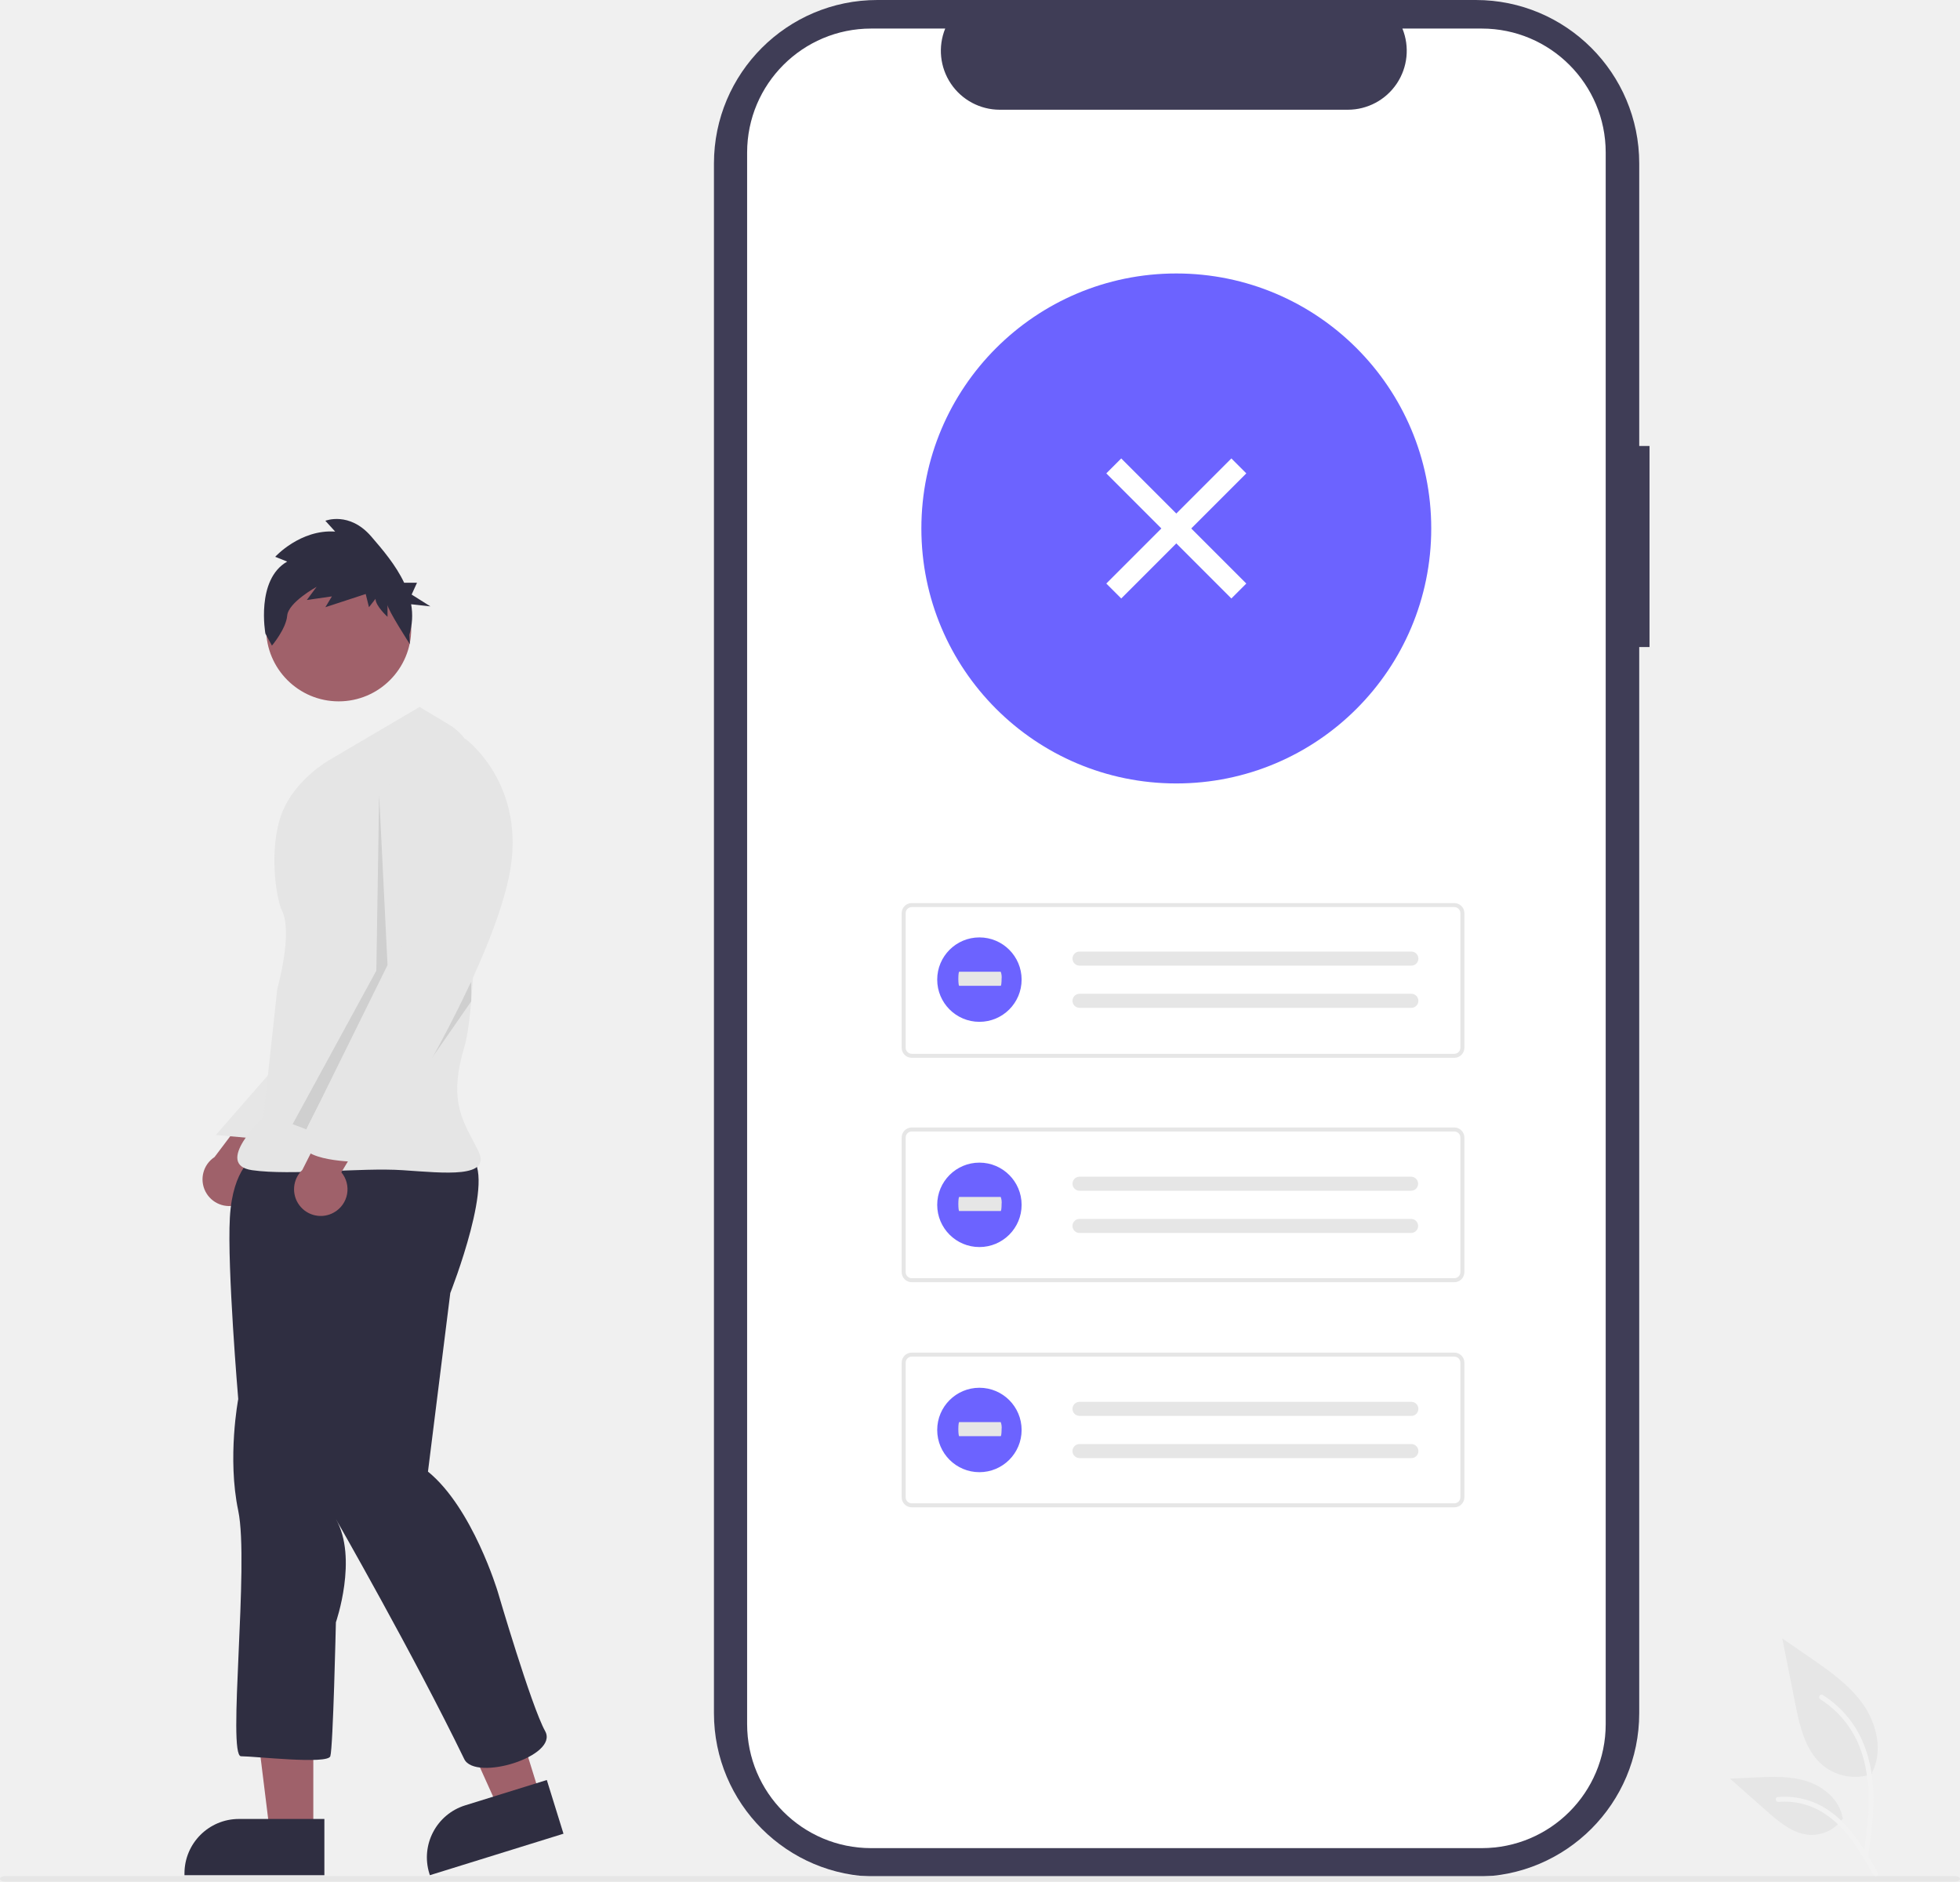
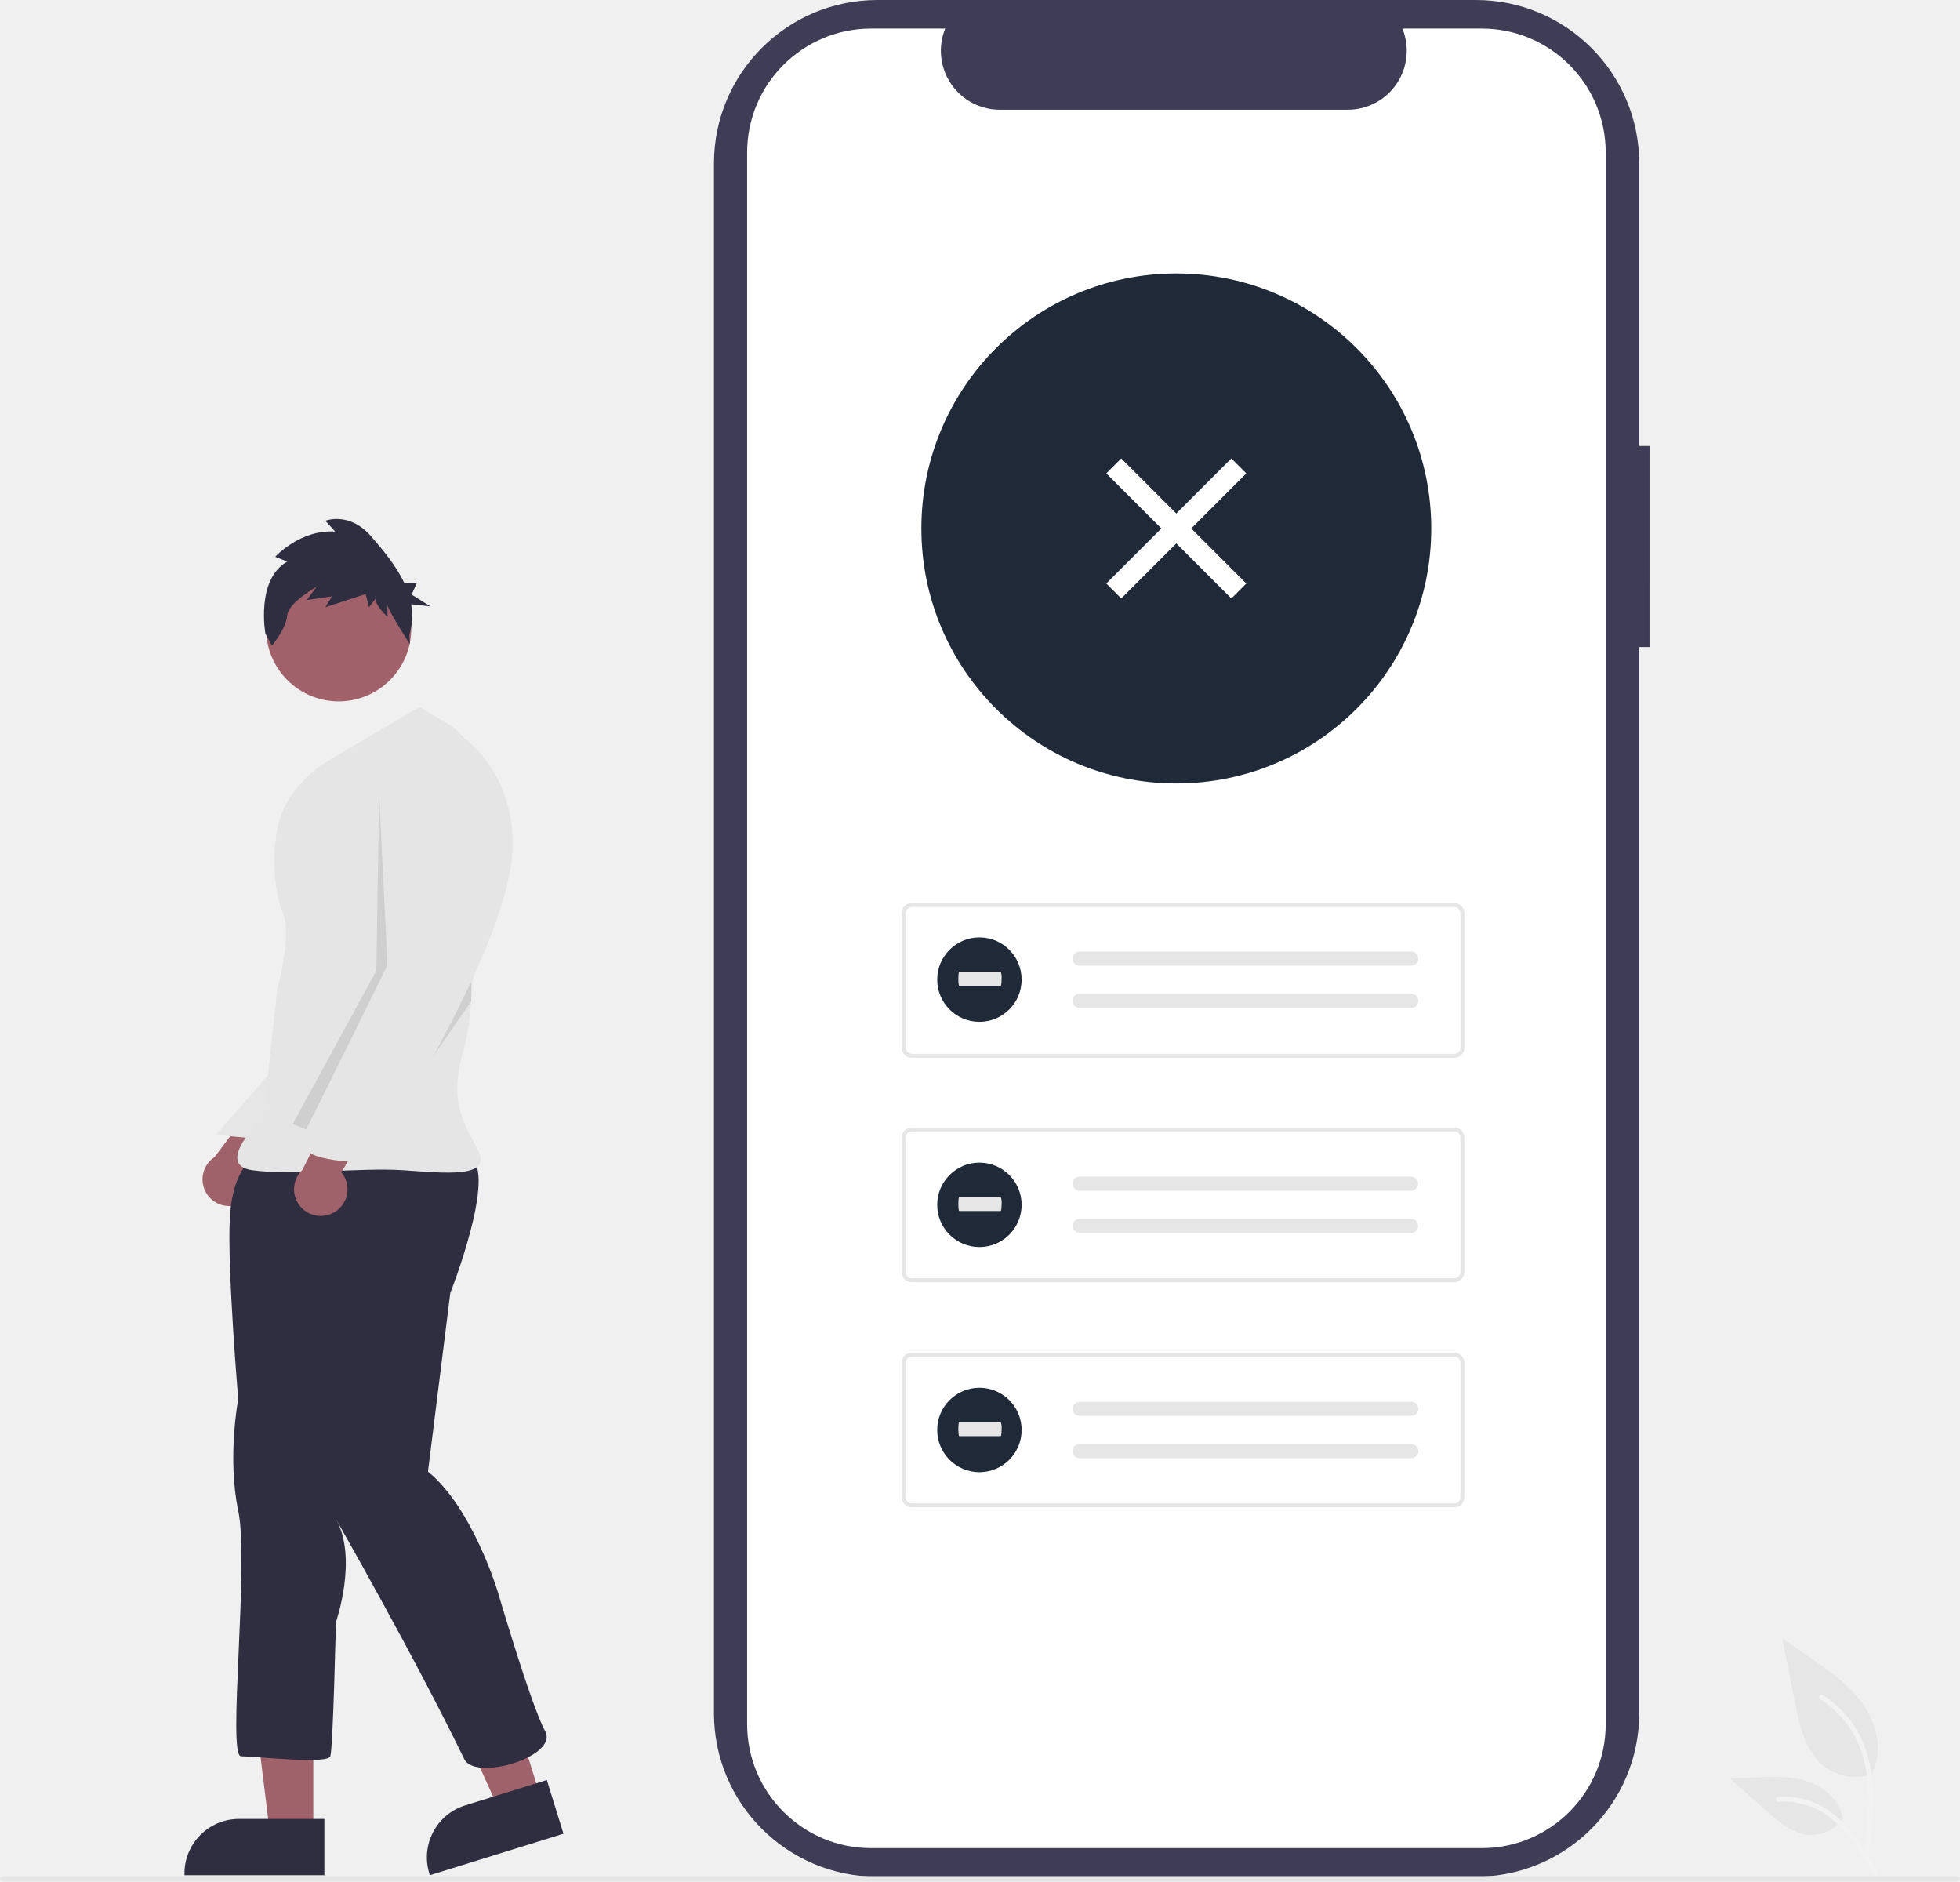
<svg xmlns="http://www.w3.org/2000/svg" data-name="Layer 1" width="742.417" height="712.573" viewBox="0 0 742.417 712.573">
-   <path id="aa38b2e7-2ea9-4025-adcf-83f87c0cfc4a-107" data-name="Path 968" d="M853.606,262.605h-3.9v-106.977a61.915,61.915,0,0,0-61.915-61.915h-226.65a61.915,61.915,0,0,0-61.916,61.914v586.884a61.915,61.915,0,0,0,61.915,61.915h226.648a61.915,61.915,0,0,0,61.915-61.915v-403.758h3.9Z" transform="translate(-228.7915 -93.71349)" fill="#3f3d56" />
-   <path id="f27259c2-0089-4137-bfd8-cb22dff914f1-108" data-name="Path 969" d="M837.006,151.481v595.175a46.959,46.959,0,0,1-46.942,46.952h-231.3a46.966,46.966,0,0,1-46.973-46.952v-595.175a46.965,46.965,0,0,1,46.971-46.951h28.058a22.329,22.329,0,0,0,20.656,30.74h131.868a22.329,22.329,0,0,0,20.656-30.74h30.055a46.959,46.959,0,0,1,46.951,46.942Z" transform="translate(-228.7915 -93.71349)" fill="#fff" />
-   <circle id="fc31cc31-f989-45cc-bd1e-521a0ee1871b" data-name="Ellipse 18" cx="445.565" cy="200.129" r="96.565" fill="#6c63ff" />
-   <path id="a573942c-3bf3-4c43-b474-689725a927f7-109" data-name="Path 39" d="M779.672,494.309h-205.537a3.81,3.81,0,0,1-3.806-3.806V439.519a3.811,3.811,0,0,1,3.806-3.806h205.537a3.811,3.811,0,0,1,3.806,3.806v50.985a3.811,3.811,0,0,1-3.806,3.806Zm-205.537-57.074a2.286,2.286,0,0,0-2.284,2.284v50.985a2.286,2.286,0,0,0,2.284,2.284h205.537a2.286,2.286,0,0,0,2.284-2.284v-50.985a2.286,2.286,0,0,0-2.284-2.284Z" transform="translate(-228.7915 -93.71349)" fill="#e6e6e6" />
-   <path id="fb5feb1e-1fe2-48fa-806d-0a2b51d12b49-110" data-name="Path 40" d="M637.699,454.074a2.664,2.664,0,0,0,0,5.329h125.605a2.665,2.665,0,0,0,.204-5.326q-.059-.002-.117-.002h-125.692Z" transform="translate(-228.7915 -93.71349)" fill="#e6e6e6" />
-   <path id="bcb9932f-0864-4b7e-b0ed-f7254bb9b8bf-111" data-name="Path 41" d="M637.699,470.058a2.664,2.664,0,0,0,0,5.329h125.605a2.665,2.665,0,0,0,.204-5.326q-.059-.002-.117-.002h-125.692Z" transform="translate(-228.7915 -93.71349)" fill="#e6e6e6" />
-   <path id="f88e2a8b-becc-4da9-bd36-af011daaaaf2-112" data-name="Path 42" d="M779.672,579.289h-205.537a3.81,3.81,0,0,1-3.806-3.806V524.499a3.811,3.811,0,0,1,3.806-3.806h205.537a3.811,3.811,0,0,1,3.806,3.806v50.985A3.811,3.811,0,0,1,779.672,579.289Zm-205.537-57.074a2.286,2.286,0,0,0-2.284,2.284v50.985a2.286,2.286,0,0,0,2.284,2.284h205.537a2.286,2.286,0,0,0,2.284-2.284v-50.985a2.286,2.286,0,0,0-2.284-2.284Z" transform="translate(-228.7915 -93.71349)" fill="#e6e6e6" />
-   <path id="e192d34f-2ccc-4f79-b47a-46430e4d87f6-113" data-name="Path 43" d="M637.699,539.33a2.664,2.664,0,0,0,0,5.329h125.605a2.665,2.665,0,0,0,.087-5.328h-125.692Z" transform="translate(-228.7915 -93.71349)" fill="#e6e6e6" />
-   <path id="b230677c-48cc-4ee6-87d6-a753204ffe47-114" data-name="Path 44" d="M637.699,555.318a2.664,2.664,0,0,0,0,5.329h125.605a2.665,2.665,0,0,0,.087-5.328h-125.692Z" transform="translate(-228.7915 -93.71349)" fill="#e6e6e6" />
-   <path id="b88a2a79-0ae3-4fd9-9894-02e0db9a2271-115" data-name="Path 39-2" d="M779.672,664.547h-205.537a3.81,3.81,0,0,1-3.806-3.806V609.758a3.811,3.811,0,0,1,3.806-3.806h205.537a3.811,3.811,0,0,1,3.806,3.806v50.985a3.811,3.811,0,0,1-3.806,3.806Zm-205.537-57.074a2.286,2.286,0,0,0-2.284,2.284v50.985a2.286,2.286,0,0,0,2.284,2.284h205.537a2.286,2.286,0,0,0,2.284-2.284v-50.985a2.286,2.286,0,0,0-2.284-2.284Z" transform="translate(-228.7915 -93.71349)" fill="#e6e6e6" />
-   <path id="aa2394a9-8b56-4a12-a2cd-a583e6ea12eb-116" data-name="Path 40-2" d="M637.699,624.591a2.664,2.664,0,1,0,0,5.329h125.605a2.665,2.665,0,0,0,.204-5.326q-.059-.002-.117-.002h-125.692Z" transform="translate(-228.7915 -93.71349)" fill="#e6e6e6" />
-   <path id="bc352cb2-8959-4b51-bd18-df6817a9a47e-117" data-name="Path 41-2" d="M637.699,640.578a2.664,2.664,0,0,0,0,5.329h125.605a2.665,2.665,0,0,0,.204-5.326q-.059-.002-.117-.002h-125.692Z" transform="translate(-228.7915 -93.71349)" fill="#e6e6e6" />
-   <path id="b30ee82f-5b3a-4aa4-9db7-ead828191937-118" data-name="Path 970" d="M969.27,806.287h-738.541c-1.071,0-1.938-.468-1.938-1.045s.868-1.045,1.938-1.045H969.271c1.07,0,1.938.468,1.938,1.045S970.341,806.287,969.27,806.287Z" transform="translate(-228.7915 -93.71349)" fill="#e6e6e6" />
+   <path id="aa38b2e7-2ea9-4025-adcf-83f87c0cfc4a-133" data-name="Path 968" d="M853.606,262.605h-3.9v-106.977a61.915,61.915,0,0,0-61.915-61.915h-226.65a61.915,61.915,0,0,0-61.916,61.914v586.884a61.915,61.915,0,0,0,61.915,61.915h226.648a61.915,61.915,0,0,0,61.915-61.915v-403.758h3.9Z" transform="translate(-228.7915 -93.71349)" fill="#3f3d56" />
+   <path id="f27259c2-0089-4137-bfd8-cb22dff914f1-134" data-name="Path 969" d="M837.006,151.481v595.175a46.959,46.959,0,0,1-46.942,46.952h-231.3a46.966,46.966,0,0,1-46.973-46.952v-595.175a46.965,46.965,0,0,1,46.971-46.951h28.058a22.329,22.329,0,0,0,20.656,30.74h131.868a22.329,22.329,0,0,0,20.656-30.74h30.055a46.959,46.959,0,0,1,46.951,46.942Z" transform="translate(-228.7915 -93.71349)" fill="#fff" />
+   <circle id="fc31cc31-f989-45cc-bd1e-521a0ee1871b" data-name="Ellipse 18" cx="445.565" cy="200.129" r="96.565" fill="#1f2937" />
+   <path id="a573942c-3bf3-4c43-b474-689725a927f7-135" data-name="Path 39" d="M779.672,494.309h-205.537a3.81,3.81,0,0,1-3.806-3.806V439.519a3.811,3.811,0,0,1,3.806-3.806h205.537a3.811,3.811,0,0,1,3.806,3.806v50.985a3.811,3.811,0,0,1-3.806,3.806Zm-205.537-57.074a2.286,2.286,0,0,0-2.284,2.284v50.985a2.286,2.286,0,0,0,2.284,2.284h205.537a2.286,2.286,0,0,0,2.284-2.284v-50.985a2.286,2.286,0,0,0-2.284-2.284Z" transform="translate(-228.7915 -93.71349)" fill="#e6e6e6" />
+   <path id="fb5feb1e-1fe2-48fa-806d-0a2b51d12b49-136" data-name="Path 40" d="M637.699,454.074a2.664,2.664,0,0,0,0,5.329h125.605a2.665,2.665,0,0,0,.204-5.326q-.059-.002-.117-.002h-125.692Z" transform="translate(-228.7915 -93.71349)" fill="#e6e6e6" />
+   <path id="bcb9932f-0864-4b7e-b0ed-f7254bb9b8bf-137" data-name="Path 41" d="M637.699,470.058a2.664,2.664,0,0,0,0,5.329h125.605a2.665,2.665,0,0,0,.204-5.326q-.059-.002-.117-.002h-125.692Z" transform="translate(-228.7915 -93.71349)" fill="#e6e6e6" />
+   <path id="f88e2a8b-becc-4da9-bd36-af011daaaaf2-138" data-name="Path 42" d="M779.672,579.289h-205.537a3.81,3.81,0,0,1-3.806-3.806V524.499a3.811,3.811,0,0,1,3.806-3.806h205.537a3.811,3.811,0,0,1,3.806,3.806v50.985A3.811,3.811,0,0,1,779.672,579.289Zm-205.537-57.074a2.286,2.286,0,0,0-2.284,2.284v50.985a2.286,2.286,0,0,0,2.284,2.284h205.537a2.286,2.286,0,0,0,2.284-2.284v-50.985a2.286,2.286,0,0,0-2.284-2.284Z" transform="translate(-228.7915 -93.71349)" fill="#e6e6e6" />
+   <path id="e192d34f-2ccc-4f79-b47a-46430e4d87f6-139" data-name="Path 43" d="M637.699,539.33a2.664,2.664,0,0,0,0,5.329h125.605a2.665,2.665,0,0,0,.087-5.328h-125.692Z" transform="translate(-228.7915 -93.71349)" fill="#e6e6e6" />
+   <path id="b230677c-48cc-4ee6-87d6-a753204ffe47-140" data-name="Path 44" d="M637.699,555.318a2.664,2.664,0,0,0,0,5.329h125.605a2.665,2.665,0,0,0,.087-5.328h-125.692Z" transform="translate(-228.7915 -93.71349)" fill="#e6e6e6" />
+   <path id="b88a2a79-0ae3-4fd9-9894-02e0db9a2271-141" data-name="Path 39-2" d="M779.672,664.547h-205.537a3.81,3.81,0,0,1-3.806-3.806V609.758a3.811,3.811,0,0,1,3.806-3.806h205.537a3.811,3.811,0,0,1,3.806,3.806v50.985a3.811,3.811,0,0,1-3.806,3.806Zm-205.537-57.074a2.286,2.286,0,0,0-2.284,2.284v50.985a2.286,2.286,0,0,0,2.284,2.284h205.537a2.286,2.286,0,0,0,2.284-2.284v-50.985a2.286,2.286,0,0,0-2.284-2.284Z" transform="translate(-228.7915 -93.71349)" fill="#e6e6e6" />
+   <path id="aa2394a9-8b56-4a12-a2cd-a583e6ea12eb-142" data-name="Path 40-2" d="M637.699,624.591a2.664,2.664,0,1,0,0,5.329h125.605a2.665,2.665,0,0,0,.204-5.326q-.059-.002-.117-.002h-125.692Z" transform="translate(-228.7915 -93.71349)" fill="#e6e6e6" />
+   <path id="bc352cb2-8959-4b51-bd18-df6817a9a47e-143" data-name="Path 41-2" d="M637.699,640.578a2.664,2.664,0,0,0,0,5.329h125.605a2.665,2.665,0,0,0,.204-5.326q-.059-.002-.117-.002h-125.692Z" transform="translate(-228.7915 -93.71349)" fill="#e6e6e6" />
+   <path id="b30ee82f-5b3a-4aa4-9db7-ead828191937-144" data-name="Path 970" d="M969.27,806.287h-738.541c-1.071,0-1.938-.468-1.938-1.045s.868-1.045,1.938-1.045H969.271c1.07,0,1.938.468,1.938,1.045S970.341,806.287,969.27,806.287Z" transform="translate(-228.7915 -93.71349)" fill="#e6e6e6" />
  <g id="f24cf2fd-107c-4150-a0f1-6f6b12d88bf3" data-name="Group 58">
-     <path id="a2b576eb-bb95-4480-aa60-cd8aa023fe61-119" data-name="Path 438" d="M937.992,765.522a19.474,19.474,0,0,1-18.806-3.313c-6.587-5.528-8.652-14.636-10.332-23.07l-4.97-24.945,10.405,7.165c7.483,5.152,15.134,10.47,20.316,17.933s7.443,17.651,3.28,25.726" transform="translate(-228.7915 -93.71349)" fill="#e6e6e6" />
-     <path id="fe1c5433-44e0-47a6-8430-329cbd7c4dea-120" data-name="Path 439" d="M936.385,797.459c1.31-9.542,2.657-19.206,1.738-28.849-.816-8.565-3.429-16.93-8.749-23.789a39.574,39.574,0,0,0-10.153-9.2c-1.015-.641-1.95.968-.939,1.606a37.622,37.622,0,0,1,14.881,17.956c3.24,8.241,3.76,17.224,3.2,25.977-.338,5.294-1.053,10.553-1.774,15.805a.964.964,0,0,0,.65,1.144.936.936,0,0,0,1.144-.65Z" transform="translate(-228.7915 -93.71349)" fill="#f2f2f2" />
-     <path id="f0043cfc-c9b9-4981-8afd-8c13c1b6f93f-121" data-name="Path 442" d="M926.958,782.148a14.336,14.336,0,0,1-12.491,6.447c-6.323-.3-11.595-4.713-16.34-8.9l-14.035-12.395,9.289-.444c6.68-.32,13.533-.618,19.9,1.442s12.231,7.018,13.394,13.6" transform="translate(-228.7915 -93.71349)" fill="#e6e6e6" />
-     <path id="b883c521-5e9e-4a38-b47c-4f8b0cd8c6cd-122" data-name="Path 443" d="M940.086,802.943c-6.3-11.156-13.618-23.555-26.685-27.518a29.779,29.779,0,0,0-11.224-1.159c-1.192.1-.894,1.94.3,1.837a27.665,27.665,0,0,1,17.912,4.739c5.051,3.438,8.983,8.217,12.311,13.286,2.039,3.1,3.865,6.341,5.691,9.573C938.971,804.733,940.677,803.988,940.086,802.943Z" transform="translate(-228.7915 -93.71349)" fill="#f2f2f2" />
+     <path id="a2b576eb-bb95-4480-aa60-cd8aa023fe61-145" data-name="Path 438" d="M937.992,765.522a19.474,19.474,0,0,1-18.806-3.313c-6.587-5.528-8.652-14.636-10.332-23.07l-4.97-24.945,10.405,7.165c7.483,5.152,15.134,10.47,20.316,17.933s7.443,17.651,3.28,25.726" transform="translate(-228.7915 -93.71349)" fill="#e6e6e6" />
+     <path id="fe1c5433-44e0-47a6-8430-329cbd7c4dea-146" data-name="Path 439" d="M936.385,797.459c1.31-9.542,2.657-19.206,1.738-28.849-.816-8.565-3.429-16.93-8.749-23.789a39.574,39.574,0,0,0-10.153-9.2c-1.015-.641-1.95.968-.939,1.606a37.622,37.622,0,0,1,14.881,17.956c3.24,8.241,3.76,17.224,3.2,25.977-.338,5.294-1.053,10.553-1.774,15.805a.964.964,0,0,0,.65,1.144.936.936,0,0,0,1.144-.65Z" transform="translate(-228.7915 -93.71349)" fill="#f2f2f2" />
+     <path id="f0043cfc-c9b9-4981-8afd-8c13c1b6f93f-147" data-name="Path 442" d="M926.958,782.148a14.336,14.336,0,0,1-12.491,6.447c-6.323-.3-11.595-4.713-16.34-8.9l-14.035-12.395,9.289-.444c6.68-.32,13.533-.618,19.9,1.442s12.231,7.018,13.394,13.6" transform="translate(-228.7915 -93.71349)" fill="#e6e6e6" />
+     <path id="b883c521-5e9e-4a38-b47c-4f8b0cd8c6cd-148" data-name="Path 443" d="M940.086,802.943c-6.3-11.156-13.618-23.555-26.685-27.518a29.779,29.779,0,0,0-11.224-1.159c-1.192.1-.894,1.94.3,1.837a27.665,27.665,0,0,1,17.912,4.739c5.051,3.438,8.983,8.217,12.311,13.286,2.039,3.1,3.865,6.341,5.691,9.573C938.971,804.733,940.677,803.988,940.086,802.943Z" transform="translate(-228.7915 -93.71349)" fill="#f2f2f2" />
  </g>
  <g id="b241f6a5-c54d-499c-8ecd-4235a19d143f" data-name="Group 59">
-     <circle id="bfaee8a8-2192-45bf-83cb-a2f223d41a02" data-name="Ellipse 5" cx="370.986" cy="370.985" r="15.986" fill="#6c63ff" />
-     <path id="ae47602b-fb54-4e88-955d-49b260f35f7f-123" data-name="Path 40-3" d="M592.124,461.712c-.184,0-.333,1.193-.333,2.664s.149,2.665.333,2.665h15.719c.184.024.336-1.149.339-2.62a5.943,5.943,0,0,0-.328-2.708h-15.73Z" transform="translate(-228.7915 -93.71349)" fill="#e6e6e6" />
+     <circle id="bfaee8a8-2192-45bf-83cb-a2f223d41a02" data-name="Ellipse 5" cx="370.986" cy="370.985" r="15.986" fill="#1f2937" />
+     <path id="ae47602b-fb54-4e88-955d-49b260f35f7f-149" data-name="Path 40-3" d="M592.124,461.712c-.184,0-.333,1.193-.333,2.664s.149,2.665.333,2.665h15.719c.184.024.336-1.149.339-2.62a5.943,5.943,0,0,0-.328-2.708h-15.73Z" transform="translate(-228.7915 -93.71349)" fill="#e6e6e6" />
  </g>
  <g id="a1e1e52b-75f8-4aa9-8279-faf451e6aae1" data-name="Group 60">
-     <circle id="fa3a3ce2-c232-40ee-81b4-25b83d5b931c" data-name="Ellipse 5-2" cx="370.986" cy="456.278" r="15.986" fill="#6c63ff" />
-     <path id="aaaffa69-7c16-47ec-b12d-87139789d2df-124" data-name="Path 40-4" d="M592.124,547.005c-.184,0-.333,1.193-.333,2.664s.149,2.665.333,2.665h15.719c.184.024.336-1.149.339-2.62a5.943,5.943,0,0,0-.328-2.708h-15.73Z" transform="translate(-228.7915 -93.71349)" fill="#e6e6e6" />
+     <circle id="fa3a3ce2-c232-40ee-81b4-25b83d5b931c" data-name="Ellipse 5-2" cx="370.986" cy="456.278" r="15.986" fill="#1f2937" />
+     <path id="aaaffa69-7c16-47ec-b12d-87139789d2df-150" data-name="Path 40-4" d="M592.124,547.005c-.184,0-.333,1.193-.333,2.664s.149,2.665.333,2.665h15.719c.184.024.336-1.149.339-2.62a5.943,5.943,0,0,0-.328-2.708h-15.73Z" transform="translate(-228.7915 -93.71349)" fill="#e6e6e6" />
  </g>
  <g id="fd2b54c2-3dec-4fb6-9f72-e6c667a136b8" data-name="Group 61">
-     <circle id="abc19202-5605-459b-9c25-b430addb8839" data-name="Ellipse 5-3" cx="370.986" cy="541.536" r="15.986" fill="#6c63ff" />
-     <path id="f69fbb38-8754-494b-94fa-96f6df4fd0e7-125" data-name="Path 40-5" d="M592.124,632.263c-.184,0-.333,1.193-.333,2.664s.149,2.665.333,2.665h15.719c.184.024.336-1.149.339-2.62a5.943,5.943,0,0,0-.328-2.708h-15.73Z" transform="translate(-228.7915 -93.71349)" fill="#e6e6e6" />
+     <circle id="abc19202-5605-459b-9c25-b430addb8839" data-name="Ellipse 5-3" cx="370.986" cy="541.536" r="15.986" fill="#1f2937" />
+     <path id="f69fbb38-8754-494b-94fa-96f6df4fd0e7-151" data-name="Path 40-5" d="M592.124,632.263c-.184,0-.333,1.193-.333,2.664s.149,2.665.333,2.665h15.719c.184.024.336-1.149.339-2.62a5.943,5.943,0,0,0-.328-2.708h-15.73Z" transform="translate(-228.7915 -93.71349)" fill="#e6e6e6" />
  </g>
  <rect x="670.356" y="260.342" width="8" height="67" transform="translate(-239.0551 469.193) rotate(-45)" fill="#fff" />
  <rect x="670.356" y="260.342" width="8" height="67" transform="translate(176.501 -484.491) rotate(45)" fill="#fff" />
  <path d="M319.051,549.848a10.056,10.056,0,0,0,5.388-14.447l23.565-26.864-18.395-2.538-19.558,25.899a10.11,10.11,0,0,0,9,17.95Z" transform="translate(-228.7915 -93.71349)" fill="#9f616a" />
  <polygon points="118.679 694.215 102.244 694.214 94.425 630.82 118.682 630.821 118.679 694.215" fill="#9f616a" />
  <path d="M351.662,803.86l-52.995-.002v-.67a20.628,20.628,0,0,1,20.627-20.627h.001l32.367.001Z" transform="translate(-228.7915 -93.71349)" fill="#2f2e41" />
  <polygon points="204.713 680.461 189.017 685.334 162.751 627.11 185.917 619.918 204.713 680.461" fill="#9f616a" />
  <path d="M442.232,788.147,391.621,803.86l-.199-.64a20.628,20.628,0,0,1,13.582-25.816l.001-0,30.912-9.597Z" transform="translate(-228.7915 -93.71349)" fill="#2f2e41" />
-   <path id="ae9bdfa9-f7e0-4b2f-8168-ca8868d01318-126" data-name="Path 973" d="M334.884,495.656l-24.341,27.877,19.056,1.715Z" transform="translate(-228.7915 -93.71349)" fill="#e6e6e6" />
-   <path id="b88343d2-9c47-4183-8a8a-427a73d8d9be-127" data-name="Path 975" d="M325.373,531.589s-8.455,4.227-9.512,23.251,3.171,68.7,3.171,68.7-4.227,22.194,0,42.274-4.227,93,1.057,93,32.762,3.171,33.819,0,2.114-50.729,2.114-50.729,8.455-24.308,0-39.1c0,0,29.521,51.548,48.615,90.889,4.179,8.61,35.933-1.057,30.649-10.569s-17.966-52.843-17.966-52.843-9.512-31.706-26.421-45.445l8.455-67.639s17.967-45.445,7.4-51.786S325.373,531.589,325.373,531.589Z" transform="translate(-228.7915 -93.71349)" fill="#2f2e41" />
+   <path id="ae9bdfa9-f7e0-4b2f-8168-ca8868d01318-152" data-name="Path 973" d="M334.884,495.656l-24.341,27.877,19.056,1.715Z" transform="translate(-228.7915 -93.71349)" fill="#e6e6e6" />
+   <path id="b88343d2-9c47-4183-8a8a-427a73d8d9be-153" data-name="Path 975" d="M325.373,531.589s-8.455,4.227-9.512,23.251,3.171,68.7,3.171,68.7-4.227,22.194,0,42.274-4.227,93,1.057,93,32.762,3.171,33.819,0,2.114-50.729,2.114-50.729,8.455-24.308,0-39.1c0,0,29.521,51.548,48.615,90.889,4.179,8.61,35.933-1.057,30.649-10.569s-17.966-52.843-17.966-52.843-9.512-31.706-26.421-45.445l8.455-67.639s17.967-45.445,7.4-51.786S325.373,531.589,325.373,531.589Z" transform="translate(-228.7915 -93.71349)" fill="#2f2e41" />
  <circle id="fdc24b21-a9e1-47f2-b2e4-7458730b7c21" data-name="Ellipse 182" cx="128.287" cy="238.129" r="27.478" fill="#a0616a" />
-   <path id="ac268c91-41f4-49c7-bce6-773e5eb69fa2-128" data-name="Path 976" d="M387.727,361.434l-34.16,20.08s-13.08,7.366-17.966,20.08c-5.208,13.55-2.181,32.628,0,36.99,4.227,8.455-1.773,29.592-1.773,29.592l-5.284,48.615s-19.023,17.966-4.227,20.08,41.217-1.057,57.07,0,33.819,3.171,28.535-7.4-11.625-17.967-5.284-39.1c4.962-16.54,4.747-78.383,4.419-104.5a21.025,21.025,0,0,0-10.211-17.767Z" transform="translate(-228.7915 -93.71349)" fill="#e5e5e5" />
-   <path id="aebed2c8-94ca-417e-8b11-27e17cbf3024-129" data-name="Path 980" d="M372.407,394.726l3.17,64.468-30.726,62.223-5.211-1.983,31.706-58.127Z" transform="translate(-228.7915 -93.71349)" opacity="0.1" style="isolation:isolate" />
-   <path id="e13ea0c4-bc86-4025-9528-1665a42d3372-130" data-name="Path 982" d="M407.279,472.932v-7.4l-35.929,59.186Z" transform="translate(-228.7915 -93.71349)" opacity="0.1" style="isolation:isolate" />
-   <path id="eb3190ba-6b3f-4b2b-91d1-1543e580b413-131" data-name="Path 983" d="M337.576,306.387l-4.539-1.816s9.5-10.457,22.713-9.548l-3.717-4.092s9.085-3.637,17.345,5.91c4.342,5.019,9.365,10.919,12.5,17.564h4.865l-2.03,4.471,7.106,4.471-7.294-.8a24.739,24.739,0,0,1-.69,11.579l.2,3.534s-8.459-13.089-8.459-14.905v4.547s-4.543-4.092-4.543-6.82l-2.478,3.183-1.239-5-15.28,5,2.476-4.094-9.5,1.364,3.717-5s-10.737,5.91-11.15,10.912-5.781,11.366-5.781,11.366l-2.478-4.547S325.604,313.207,337.576,306.387Z" transform="translate(-228.7915 -93.71349)" fill="#2f2e41" />
+   <path id="ac268c91-41f4-49c7-bce6-773e5eb69fa2-154" data-name="Path 976" d="M387.727,361.434l-34.16,20.08s-13.08,7.366-17.966,20.08c-5.208,13.55-2.181,32.628,0,36.99,4.227,8.455-1.773,29.592-1.773,29.592l-5.284,48.615s-19.023,17.966-4.227,20.08,41.217-1.057,57.07,0,33.819,3.171,28.535-7.4-11.625-17.967-5.284-39.1c4.962-16.54,4.747-78.383,4.419-104.5a21.025,21.025,0,0,0-10.211-17.767Z" transform="translate(-228.7915 -93.71349)" fill="#e5e5e5" />
+   <path id="aebed2c8-94ca-417e-8b11-27e17cbf3024-155" data-name="Path 980" d="M372.407,394.726l3.17,64.468-30.726,62.223-5.211-1.983,31.706-58.127Z" transform="translate(-228.7915 -93.71349)" opacity="0.1" style="isolation:isolate" />
+   <path id="e13ea0c4-bc86-4025-9528-1665a42d3372-156" data-name="Path 982" d="M407.279,472.932v-7.4l-35.929,59.186Z" transform="translate(-228.7915 -93.71349)" opacity="0.1" style="isolation:isolate" />
+   <path id="eb3190ba-6b3f-4b2b-91d1-1543e580b413-157" data-name="Path 983" d="M337.576,306.387l-4.539-1.816s9.5-10.457,22.713-9.548l-3.717-4.092s9.085-3.637,17.345,5.91c4.342,5.019,9.365,10.919,12.5,17.564h4.865l-2.03,4.471,7.106,4.471-7.294-.8a24.739,24.739,0,0,1-.69,11.579l.2,3.534s-8.459-13.089-8.459-14.905v4.547s-4.543-4.092-4.543-6.82l-2.478,3.183-1.239-5-15.28,5,2.476-4.094-9.5,1.364,3.717-5s-10.737,5.91-11.15,10.912-5.781,11.366-5.781,11.366l-2.478-4.547S325.604,313.207,337.576,306.387Z" transform="translate(-228.7915 -93.71349)" fill="#2f2e41" />
  <path d="M355.354,552.839a10.056,10.056,0,0,0,2.738-15.174l18.423-30.62-18.554.768-14.65,28.96a10.11,10.11,0,0,0,12.043,16.067Z" transform="translate(-228.7915 -93.71349)" fill="#9f616a" />
-   <path id="a62f6567-f472-4931-86f9-ff652851a370-132" data-name="Path 981" d="M397.24,375.175l7.926-1.585s23.779,17.438,16.381,52.314-40.16,87.719-40.16,87.719-7.4,9.512-9.512,11.625-6.341,0-4.227,3.171-3.171,5.284-3.171,5.284-23.251,0-21.137-8.455,38.047-68.7,38.047-68.7l-5.284-56.013S371.874,373.062,397.24,375.175Z" transform="translate(-228.7915 -93.71349)" fill="#e5e5e5" />
+   <path id="a62f6567-f472-4931-86f9-ff652851a370-158" data-name="Path 981" d="M397.24,375.175l7.926-1.585s23.779,17.438,16.381,52.314-40.16,87.719-40.16,87.719-7.4,9.512-9.512,11.625-6.341,0-4.227,3.171-3.171,5.284-3.171,5.284-23.251,0-21.137-8.455,38.047-68.7,38.047-68.7l-5.284-56.013S371.874,373.062,397.24,375.175Z" transform="translate(-228.7915 -93.71349)" fill="#e5e5e5" />
</svg>
